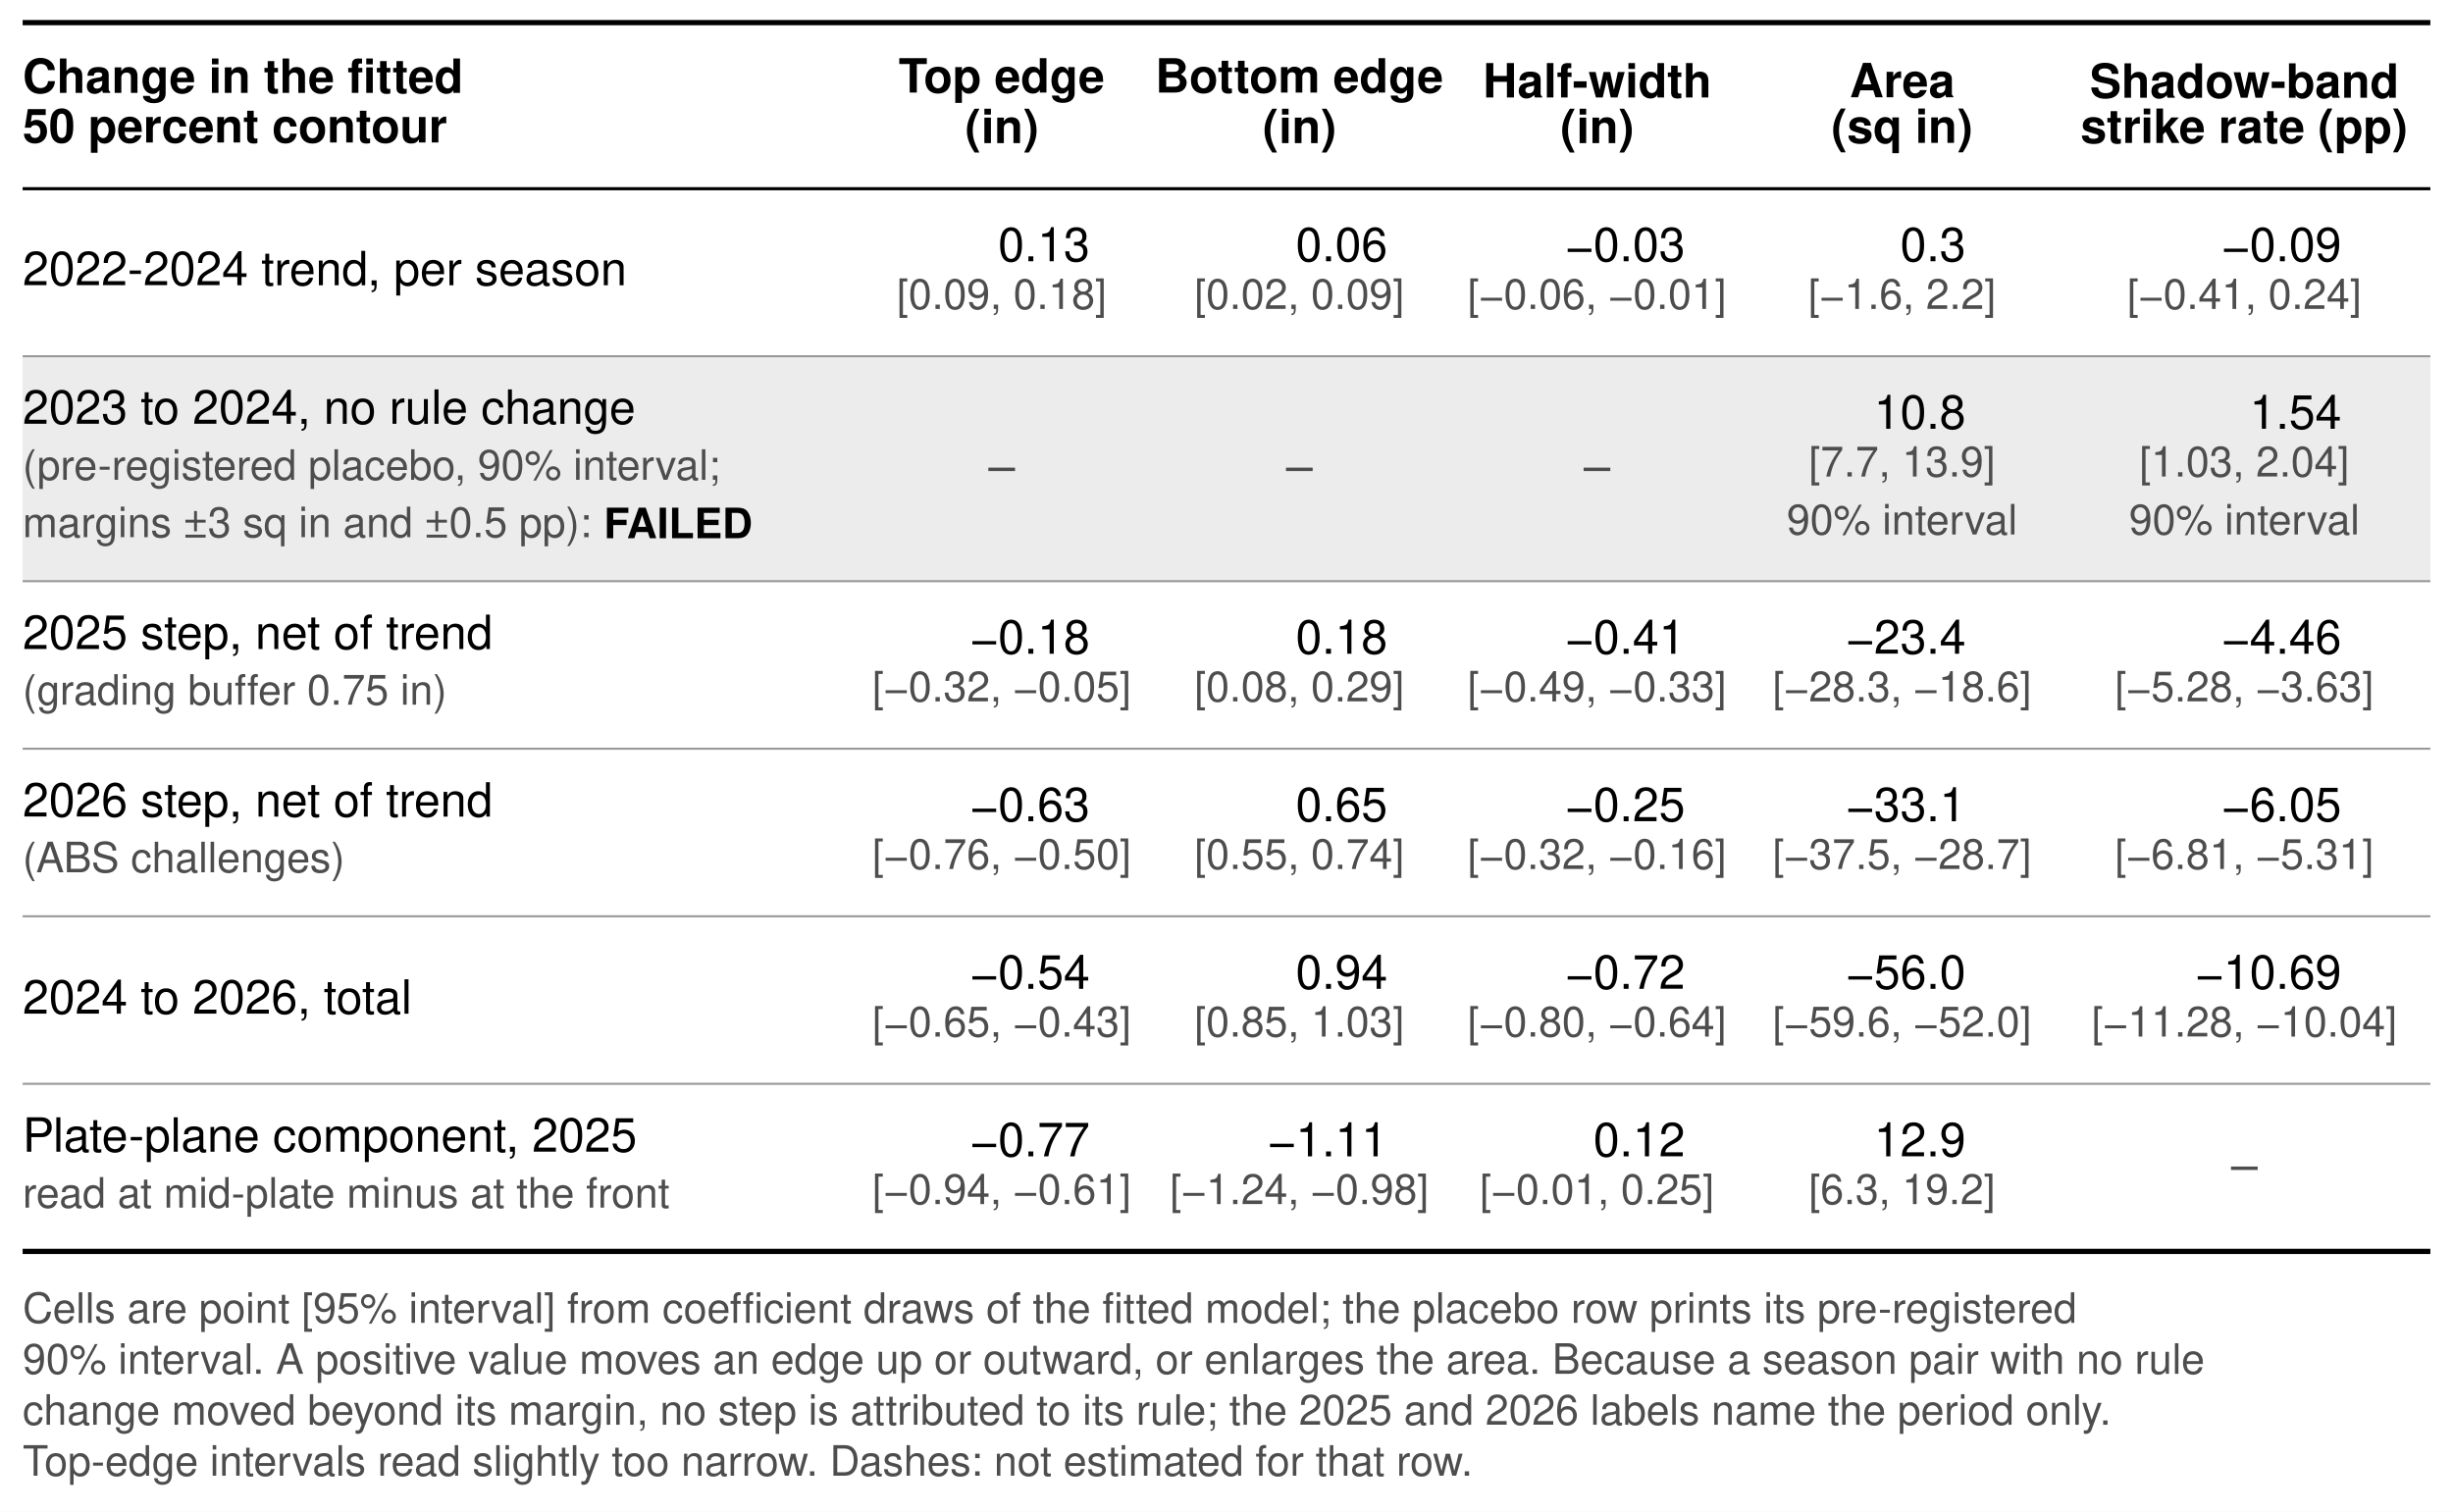
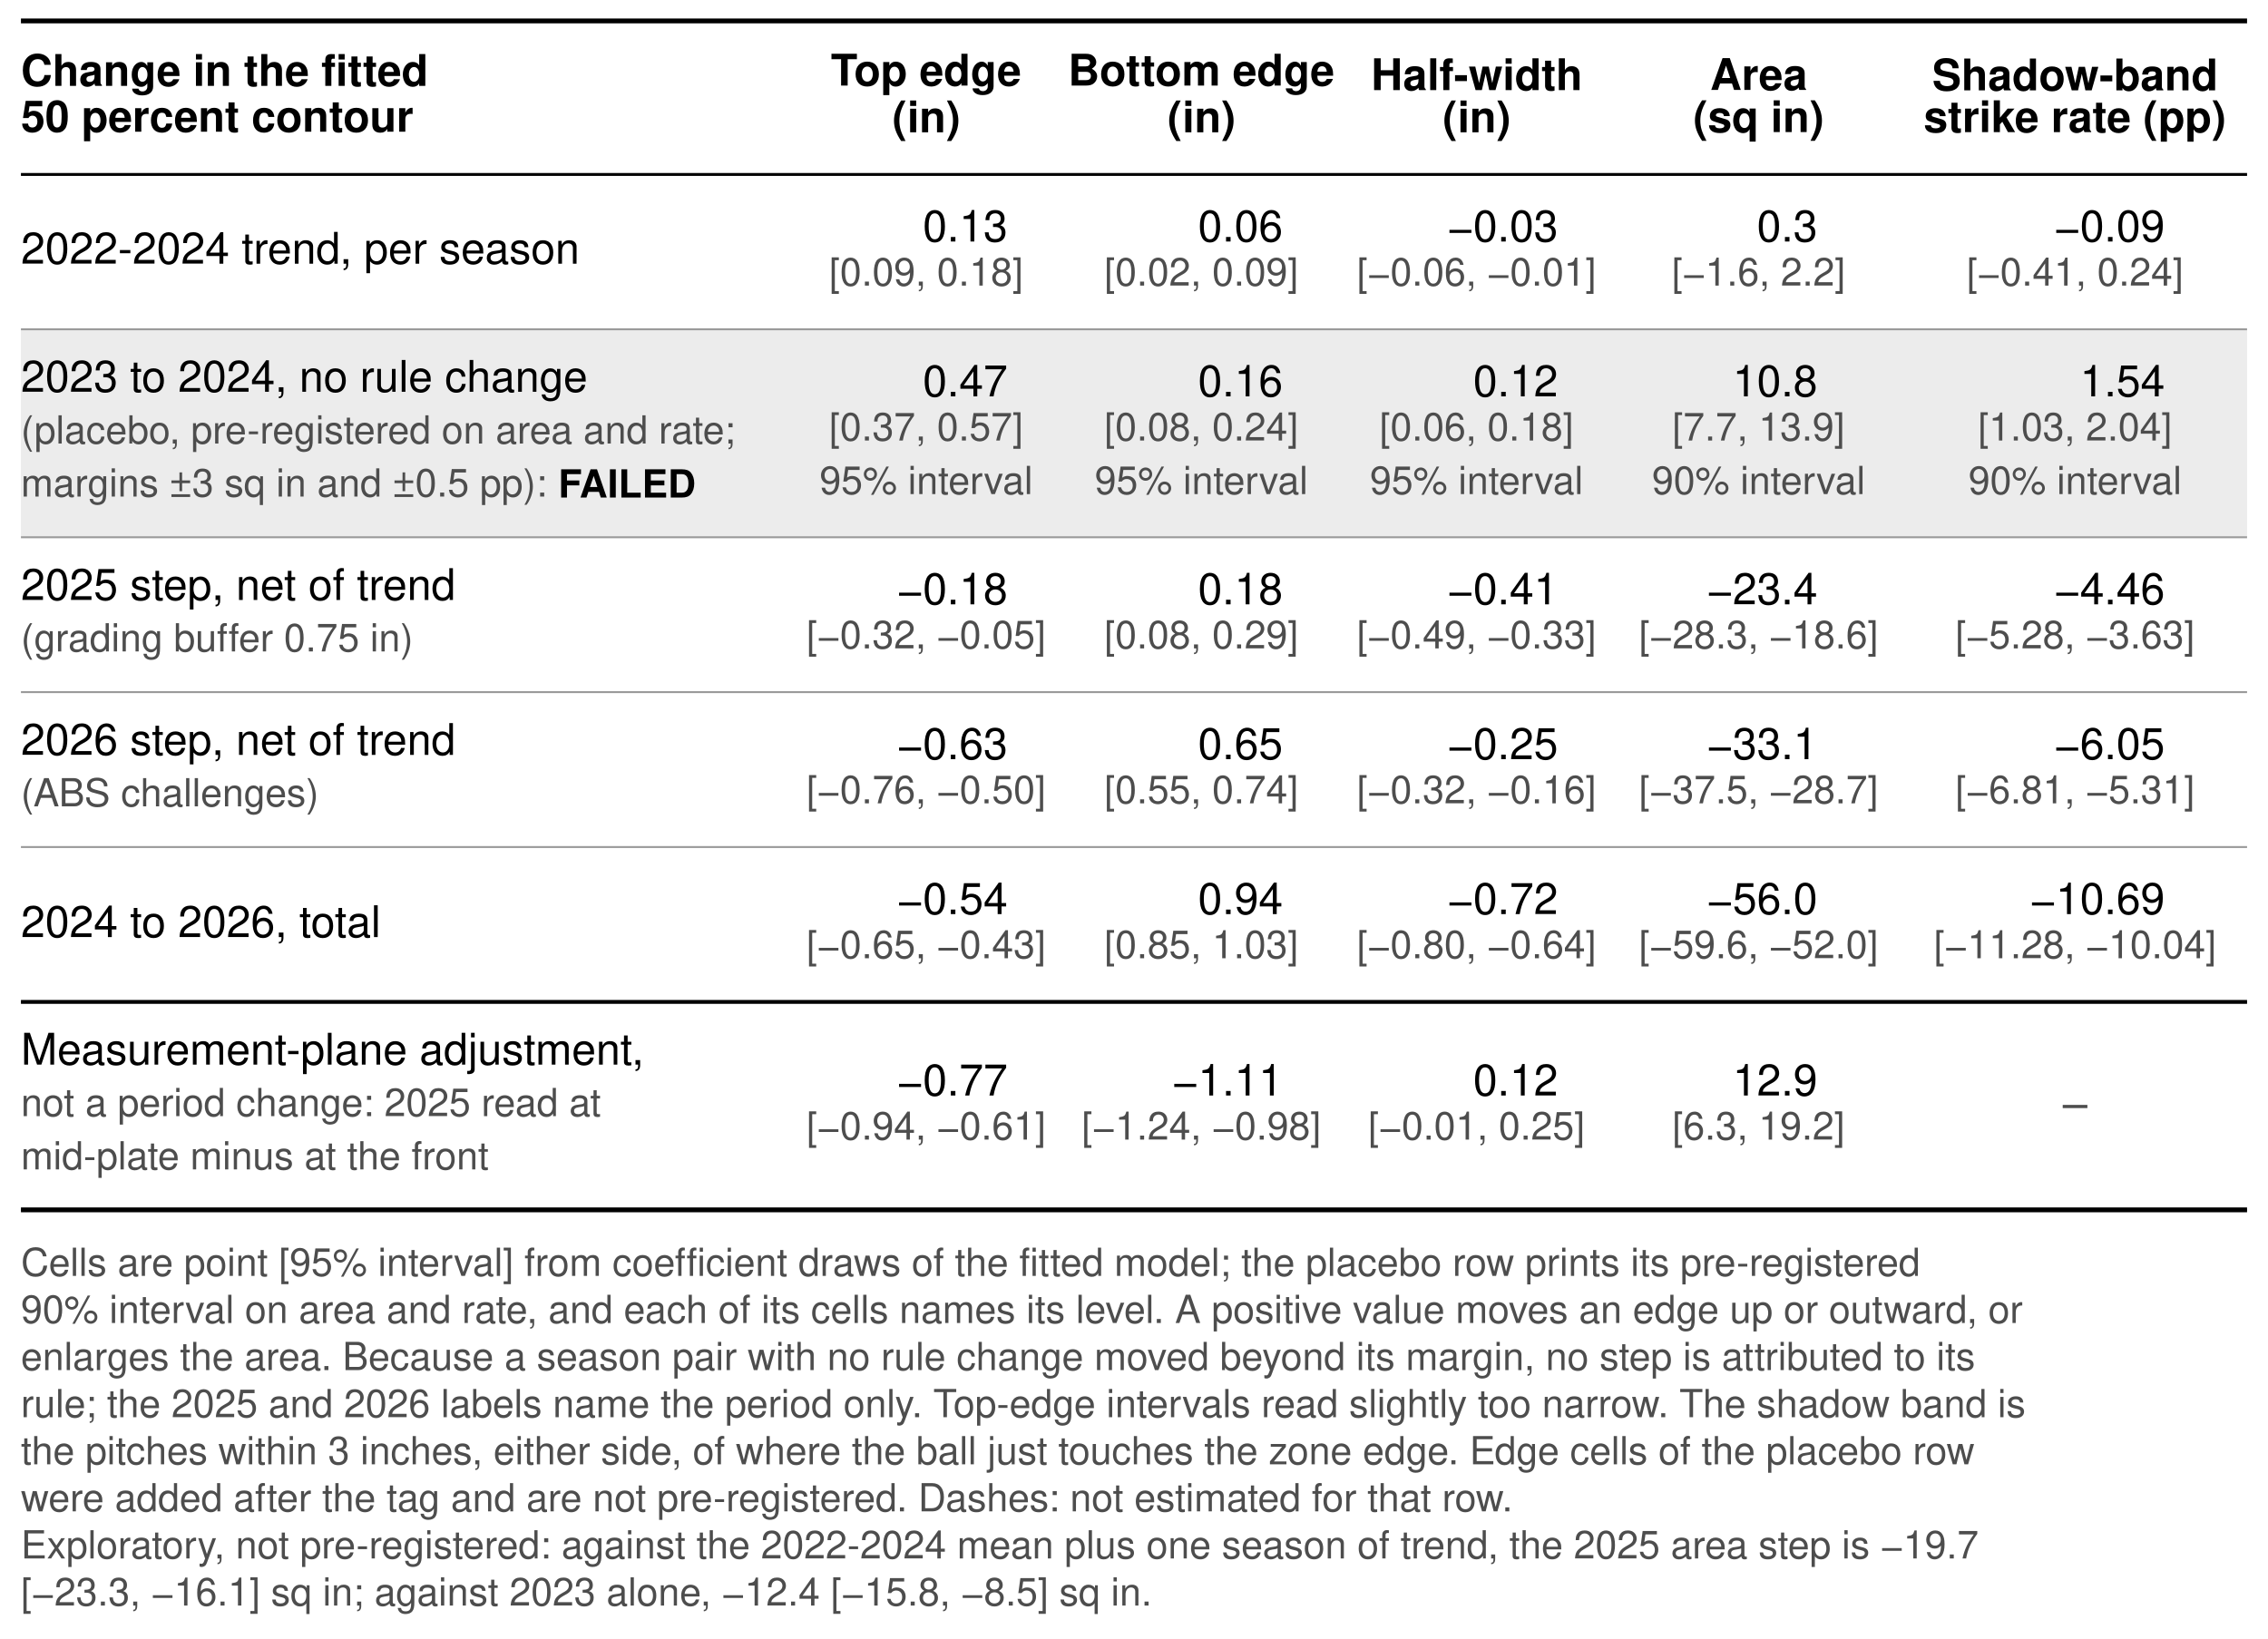
- <svg xmlns="http://www.w3.org/2000/svg" width="468pt" height="288.432pt" viewBox="0 0 468 288.432" version="1.1">
+ <svg xmlns="http://www.w3.org/2000/svg" width="468pt" height="338.256pt" viewBox="0 0 468 338.256" version="1.1">
  <defs>
    <style type="text/css">*{stroke-linejoin: round; stroke-linecap: butt}</style>
  </defs>
  <g id="figure_1">
    <g id="patch_1">
-       <path d="M 0 288.432 L 468 288.432 L 468 0 L 0 0 z " style="fill: #ffffff" />
+       <path d="M 0 338.256 L 468 338.256 L 468 0 L 0 0 z " style="fill: #ffffff" />
    </g>
    <g id="patch_2">
      <path d="M 4.32 110.88 L 463.68 110.88 L 463.68 67.968 L 4.32 67.968 z " style="fill: #ececec" />
    </g>
    <g id="line2d_1">
      <path d="M 4.32 4.32 L 463.68 4.32 " style="fill: none; stroke: #000000" />
    </g>
    <g id="line2d_2">
      <path d="M 4.32 36 L 463.68 36 " style="fill: none; stroke: #000000; stroke-width: 0.6" />
    </g>
    <g id="line2d_3">
      <path d="M 4.32 67.968 L 463.68 67.968 " style="fill: none; stroke: #9a9a9a; stroke-width: 0.4" />
    </g>
    <g id="line2d_4">
      <path d="M 4.32 110.88 L 463.68 110.88 " style="fill: none; stroke: #9a9a9a; stroke-width: 0.4" />
    </g>
    <g id="line2d_5">
      <path d="M 4.32 142.848 L 463.68 142.848 " style="fill: none; stroke: #9a9a9a; stroke-width: 0.4" />
    </g>
    <g id="line2d_6">
      <path d="M 4.32 174.816 L 463.68 174.816 " style="fill: none; stroke: #9a9a9a; stroke-width: 0.4" />
    </g>
    <g id="line2d_7">
      <path d="M 4.32 206.784 L 463.68 206.784 " style="fill: none; stroke: #9a9a9a; stroke-width: 0.4" />
    </g>
    <g id="line2d_8">
-       <path d="M 4.32 238.752 L 463.68 238.752 " style="fill: none; stroke: #9a9a9a; stroke-width: 0.4" />
+       <path d="M 4.32 206.784 L 463.68 206.784 " style="fill: none; stroke: #000000; stroke-width: 0.8" />
    </g>
    <g id="line2d_9">
-       <path d="M 4.32 238.752 L 463.68 238.752 " style="fill: none; stroke: #000000" />
+       <path d="M 4.32 249.696 L 463.68 249.696 " style="fill: none; stroke: #9a9a9a; stroke-width: 0.4" />
+     </g>
+     <g id="line2d_10">
+       <path d="M 4.32 249.696 L 463.68 249.696 " style="fill: none; stroke: #000000" />
    </g>
    <g id="text_1">
      <text style="font-weight: 700; font-size: 9px; font-family: 'Helvetica', 'Arial', 'DejaVu Sans', sans-serif" transform="translate(4.32 17.71972)">Change in the fitted</text>
      <text style="font-weight: 700; font-size: 9px; font-family: 'Helvetica', 'Arial', 'DejaVu Sans', sans-serif" transform="translate(4.32 27.18606)">50 percent contour</text>
    </g>
    <g id="text_2">
      <text style="font-weight: 700; font-size: 9px; font-family: 'Helvetica', 'Arial', 'DejaVu Sans', sans-serif" transform="translate(171.4468 17.65784)">Top edge</text>
      <text style="font-weight: 700; font-size: 9px; font-family: 'Helvetica', 'Arial', 'DejaVu Sans', sans-serif" transform="translate(184.1171 27.30419)">(in)</text>
    </g>
    <g id="text_3">
      <text style="font-weight: 700; font-size: 9px; font-family: 'Helvetica', 'Arial', 'DejaVu Sans', sans-serif" transform="translate(220.4002 17.65784)">Bottom edge</text>
      <text style="font-weight: 700; font-size: 9px; font-family: 'Helvetica', 'Arial', 'DejaVu Sans', sans-serif" transform="translate(240.902 27.30419)">(in)</text>
    </g>
    <g id="text_4">
      <text style="font-weight: 700; font-size: 9px; font-family: 'Helvetica', 'Arial', 'DejaVu Sans', sans-serif" transform="translate(282.9374 18.59651)">Half-width</text>
      <text style="font-weight: 700; font-size: 9px; font-family: 'Helvetica', 'Arial', 'DejaVu Sans', sans-serif" transform="translate(297.6869 27.30419)">(in)</text>
    </g>
    <g id="text_5">
      <text style="font-weight: 700; font-size: 9px; font-family: 'Helvetica', 'Arial', 'DejaVu Sans', sans-serif" transform="translate(352.8806 18.55854)">Area</text>
      <text style="font-weight: 700; font-size: 9px; font-family: 'Helvetica', 'Arial', 'DejaVu Sans', sans-serif" transform="translate(349.3903 27.26271)">(sq in)</text>
    </g>
    <g id="text_6">
      <text style="font-weight: 700; font-size: 9px; font-family: 'Helvetica', 'Arial', 'DejaVu Sans', sans-serif" transform="translate(398.6933 18.64925)">Shadow-band</text>
      <text style="font-weight: 700; font-size: 9px; font-family: 'Helvetica', 'Arial', 'DejaVu Sans', sans-serif" transform="translate(396.9334 27.26903)">strike rate (pp)</text>
    </g>
    <g id="text_7">
      <text style="font-size: 9px; font-family: 'Helvetica', 'Arial', 'DejaVu Sans', sans-serif; text-anchor: start" x="4.32" y="54.421" transform="rotate(-0 4.32 54.42103)">2022-2024 trend, per season</text>
    </g>
    <g id="text_8">
      <text style="font-size: 9px; font-family: 'Helvetica', 'Arial', 'DejaVu Sans', sans-serif; text-anchor: end" x="197.927" y="49.842" transform="rotate(-0 197.9266 49.84235)">0.</text>
    </g>
    <g id="text_9">
      <text style="font-size: 9px; font-family: 'Helvetica', 'Arial', 'DejaVu Sans', sans-serif; text-anchor: start" x="197.927" y="49.842" transform="rotate(-0 197.9266 49.84235)">13</text>
    </g>
    <g id="text_10">
      <text style="font-size: 8px; font-family: 'Helvetica', 'Arial', 'DejaVu Sans', sans-serif; text-anchor: middle; fill: #4d4d4d" x="191.112" y="58.949" transform="rotate(-0 191.1125 58.94913)">[0.09, 0.18]</text>
    </g>
    <g id="text_11">
      <text style="font-size: 9px; font-family: 'Helvetica', 'Arial', 'DejaVu Sans', sans-serif; text-anchor: end" x="254.712" y="49.842" transform="rotate(-0 254.7115 49.84235)">0.</text>
    </g>
    <g id="text_12">
      <text style="font-size: 9px; font-family: 'Helvetica', 'Arial', 'DejaVu Sans', sans-serif; text-anchor: start" x="254.712" y="49.842" transform="rotate(-0 254.7115 49.84235)">06</text>
    </g>
    <g id="text_13">
      <text style="font-size: 8px; font-family: 'Helvetica', 'Arial', 'DejaVu Sans', sans-serif; text-anchor: middle; fill: #4d4d4d" x="247.897" y="58.949" transform="rotate(-0 247.8974 58.94913)">[0.02, 0.09]</text>
    </g>
    <g id="text_14">
      <text style="font-size: 9px; font-family: 'Helvetica', 'Arial', 'DejaVu Sans', sans-serif; text-anchor: end" x="311.496" y="49.842" transform="rotate(-0 311.4965 49.84235)">−0.</text>
    </g>
    <g id="text_15">
      <text style="font-size: 9px; font-family: 'Helvetica', 'Arial', 'DejaVu Sans', sans-serif; text-anchor: start" x="311.496" y="49.842" transform="rotate(-0 311.4965 49.84235)">03</text>
    </g>
    <g id="text_16">
      <text style="font-size: 8px; font-family: 'Helvetica', 'Arial', 'DejaVu Sans', sans-serif; text-anchor: middle; fill: #4d4d4d" x="304.682" y="58.949" transform="rotate(-0 304.6823 58.94913)">[−0.06, −0.01]</text>
    </g>
    <g id="text_17">
      <text style="font-size: 9px; font-family: 'Helvetica', 'Arial', 'DejaVu Sans', sans-serif; text-anchor: end" x="370.042" y="49.842" transform="rotate(-0 370.0417 49.84235)">0.</text>
    </g>
    <g id="text_18">
      <text style="font-size: 9px; font-family: 'Helvetica', 'Arial', 'DejaVu Sans', sans-serif; text-anchor: start" x="370.042" y="49.842" transform="rotate(-0 370.0417 49.84235)">3</text>
    </g>
    <g id="text_19">
      <text style="font-size: 8px; font-family: 'Helvetica', 'Arial', 'DejaVu Sans', sans-serif; text-anchor: middle; fill: #4d4d4d" x="362.887" y="58.949" transform="rotate(-0 362.8868 58.94913)">[−1.6, 2.2]</text>
    </g>
    <g id="text_20">
      <text style="font-size: 9px; font-family: 'Helvetica', 'Arial', 'DejaVu Sans', sans-serif; text-anchor: end" x="436.707" y="49.842" transform="rotate(-0 436.7072 49.84235)">−0.</text>
    </g>
    <g id="text_21">
      <text style="font-size: 9px; font-family: 'Helvetica', 'Arial', 'DejaVu Sans', sans-serif; text-anchor: start" x="436.707" y="49.842" transform="rotate(-0 436.7072 49.84235)">09</text>
    </g>
    <g id="text_22">
      <text style="font-size: 8px; font-family: 'Helvetica', 'Arial', 'DejaVu Sans', sans-serif; text-anchor: middle; fill: #4d4d4d" x="428.189" y="58.949" transform="rotate(-0 428.1894 58.94913)">[−0.41, 0.24]</text>
    </g>
    <g id="text_23">
      <text style="font-size: 9px; font-family: 'Helvetica', 'Arial', 'DejaVu Sans', sans-serif; text-anchor: start" x="4.32" y="80.859" transform="rotate(-0 4.32 80.85938)">2023 to 2024, no rule change</text>
    </g>
    <g id="text_24">
-       <text style="font-size: 8px; font-family: 'Helvetica', 'Arial', 'DejaVu Sans', sans-serif; text-anchor: start; fill: #4d4d4d" x="4.32" y="91.539" transform="rotate(-0 4.32 91.539)">(pre-registered placebo, 90% interval;</text>
+       <text style="font-size: 8px; font-family: 'Helvetica', 'Arial', 'DejaVu Sans', sans-serif; text-anchor: start; fill: #4d4d4d" x="4.32" y="91.539" transform="rotate(-0 4.32 91.539)">(placebo, pre-registered on area and rate;</text>
    </g>
    <g id="text_25">
      <text style="font-size: 8px; font-family: 'Helvetica', 'Arial', 'DejaVu Sans', sans-serif; text-anchor: start; fill: #4d4d4d" x="4.32" y="102.483" transform="rotate(-0 4.32 102.483)">margins ±3 sq in and ±0.5 pp): </text>
    </g>
    <g id="text_26">
      <text style="font-weight: 700; font-size: 8px; font-family: 'Helvetica', 'Arial', 'DejaVu Sans', sans-serif; text-anchor: start" x="115.2" y="102.688" transform="rotate(-0 115.2 102.6883)">FAILED</text>
    </g>
    <g id="text_27">
-       <text style="font-size: 9px; font-family: 'Helvetica', 'Arial', 'DejaVu Sans', sans-serif; text-anchor: middle; fill: #4d4d4d" x="191.112" y="92.034" transform="rotate(-0 191.1125 92.03435)">–</text>
+       <text style="font-size: 9px; font-family: 'Helvetica', 'Arial', 'DejaVu Sans', sans-serif; text-anchor: end" x="197.927" y="81.81" transform="rotate(-0 197.9266 81.81035)">0.</text>
    </g>
    <g id="text_28">
-       <text style="font-size: 9px; font-family: 'Helvetica', 'Arial', 'DejaVu Sans', sans-serif; text-anchor: middle; fill: #4d4d4d" x="247.897" y="92.034" transform="rotate(-0 247.8974 92.03435)">–</text>
+       <text style="font-size: 9px; font-family: 'Helvetica', 'Arial', 'DejaVu Sans', sans-serif; text-anchor: start" x="197.927" y="81.81" transform="rotate(-0 197.9266 81.81035)">47</text>
    </g>
    <g id="text_29">
-       <text style="font-size: 9px; font-family: 'Helvetica', 'Arial', 'DejaVu Sans', sans-serif; text-anchor: middle; fill: #4d4d4d" x="304.682" y="92.034" transform="rotate(-0 304.6823 92.03435)">–</text>
+       <text style="font-size: 8px; font-family: 'Helvetica', 'Arial', 'DejaVu Sans', sans-serif; text-anchor: middle; fill: #4d4d4d" x="191.112" y="90.917" transform="rotate(-0 191.1125 90.91712)">[0.37, 0.57]</text>
    </g>
    <g id="text_30">
+       <text style="font-size: 8px; font-family: 'Helvetica', 'Arial', 'DejaVu Sans', sans-serif; text-anchor: middle; fill: #4d4d4d" x="191.112" y="101.968" transform="rotate(-0 191.1125 101.9683)">95% interval</text>
+     </g>
+     <g id="text_31">
+       <text style="font-size: 9px; font-family: 'Helvetica', 'Arial', 'DejaVu Sans', sans-serif; text-anchor: end" x="254.712" y="81.81" transform="rotate(-0 254.7115 81.81035)">0.</text>
+     </g>
+     <g id="text_32">
+       <text style="font-size: 9px; font-family: 'Helvetica', 'Arial', 'DejaVu Sans', sans-serif; text-anchor: start" x="254.712" y="81.81" transform="rotate(-0 254.7115 81.81035)">16</text>
+     </g>
+     <g id="text_33">
+       <text style="font-size: 8px; font-family: 'Helvetica', 'Arial', 'DejaVu Sans', sans-serif; text-anchor: middle; fill: #4d4d4d" x="247.897" y="90.917" transform="rotate(-0 247.8974 90.91712)">[0.08, 0.24]</text>
+     </g>
+     <g id="text_34">
+       <text style="font-size: 8px; font-family: 'Helvetica', 'Arial', 'DejaVu Sans', sans-serif; text-anchor: middle; fill: #4d4d4d" x="247.897" y="101.968" transform="rotate(-0 247.8974 101.9683)">95% interval</text>
+     </g>
+     <g id="text_35">
+       <text style="font-size: 9px; font-family: 'Helvetica', 'Arial', 'DejaVu Sans', sans-serif; text-anchor: end" x="311.496" y="81.81" transform="rotate(-0 311.4965 81.81035)">0.</text>
+     </g>
+     <g id="text_36">
+       <text style="font-size: 9px; font-family: 'Helvetica', 'Arial', 'DejaVu Sans', sans-serif; text-anchor: start" x="311.496" y="81.81" transform="rotate(-0 311.4965 81.81035)">12</text>
+     </g>
+     <g id="text_37">
+       <text style="font-size: 8px; font-family: 'Helvetica', 'Arial', 'DejaVu Sans', sans-serif; text-anchor: middle; fill: #4d4d4d" x="304.682" y="90.917" transform="rotate(-0 304.6823 90.91712)">[0.06, 0.18]</text>
+     </g>
+     <g id="text_38">
+       <text style="font-size: 8px; font-family: 'Helvetica', 'Arial', 'DejaVu Sans', sans-serif; text-anchor: middle; fill: #4d4d4d" x="304.682" y="101.968" transform="rotate(-0 304.6823 101.9683)">95% interval</text>
+     </g>
+     <g id="text_39">
      <text style="font-size: 9px; font-family: 'Helvetica', 'Arial', 'DejaVu Sans', sans-serif; text-anchor: end" x="370.042" y="81.81" transform="rotate(-0 370.0417 81.81035)">10.</text>
    </g>
-     <g id="text_31">
+     <g id="text_40">
      <text style="font-size: 9px; font-family: 'Helvetica', 'Arial', 'DejaVu Sans', sans-serif; text-anchor: start" x="370.042" y="81.81" transform="rotate(-0 370.0417 81.81035)">8</text>
    </g>
-     <g id="text_32">
+     <g id="text_41">
      <text style="font-size: 8px; font-family: 'Helvetica', 'Arial', 'DejaVu Sans', sans-serif; text-anchor: middle; fill: #4d4d4d" x="362.887" y="90.917" transform="rotate(-0 362.8868 90.91712)">[7.7, 13.9]</text>
    </g>
-     <g id="text_33">
+     <g id="text_42">
      <text style="font-size: 8px; font-family: 'Helvetica', 'Arial', 'DejaVu Sans', sans-serif; text-anchor: middle; fill: #4d4d4d" x="362.887" y="101.968" transform="rotate(-0 362.8868 101.9683)">90% interval</text>
    </g>
-     <g id="text_34">
+     <g id="text_43">
      <text style="font-size: 9px; font-family: 'Helvetica', 'Arial', 'DejaVu Sans', sans-serif; text-anchor: end" x="436.707" y="81.81" transform="rotate(-0 436.7072 81.81035)">1.</text>
    </g>
-     <g id="text_35">
+     <g id="text_44">
      <text style="font-size: 9px; font-family: 'Helvetica', 'Arial', 'DejaVu Sans', sans-serif; text-anchor: start" x="436.707" y="81.81" transform="rotate(-0 436.7072 81.81035)">54</text>
    </g>
-     <g id="text_36">
+     <g id="text_45">
      <text style="font-size: 8px; font-family: 'Helvetica', 'Arial', 'DejaVu Sans', sans-serif; text-anchor: middle; fill: #4d4d4d" x="428.189" y="90.917" transform="rotate(-0 428.1894 90.91712)">[1.03, 2.04]</text>
    </g>
-     <g id="text_37">
+     <g id="text_46">
      <text style="font-size: 8px; font-family: 'Helvetica', 'Arial', 'DejaVu Sans', sans-serif; text-anchor: middle; fill: #4d4d4d" x="428.189" y="101.968" transform="rotate(-0 428.1894 101.9683)">90% interval</text>
    </g>
-     <g id="text_38">
+     <g id="text_47">
      <text style="font-size: 9px; font-family: 'Helvetica', 'Arial', 'DejaVu Sans', sans-serif; text-anchor: start" x="4.32" y="123.829" transform="rotate(-0 4.32 123.829)">2025 step, net of trend</text>
    </g>
-     <g id="text_39">
+     <g id="text_48">
      <text style="font-size: 8px; font-family: 'Helvetica', 'Arial', 'DejaVu Sans', sans-serif; text-anchor: start; fill: #4d4d4d" x="4.32" y="134.451" transform="rotate(-0 4.32 134.451)">(grading buffer 0.75 in)</text>
    </g>
-     <g id="text_40">
+     <g id="text_49">
      <text style="font-size: 9px; font-family: 'Helvetica', 'Arial', 'DejaVu Sans', sans-serif; text-anchor: end" x="197.927" y="124.722" transform="rotate(-0 197.9266 124.7224)">−0.</text>
    </g>
-     <g id="text_41">
+     <g id="text_50">
      <text style="font-size: 9px; font-family: 'Helvetica', 'Arial', 'DejaVu Sans', sans-serif; text-anchor: start" x="197.927" y="124.722" transform="rotate(-0 197.9266 124.7224)">18</text>
    </g>
-     <g id="text_42">
+     <g id="text_51">
      <text style="font-size: 8px; font-family: 'Helvetica', 'Arial', 'DejaVu Sans', sans-serif; text-anchor: middle; fill: #4d4d4d" x="191.112" y="133.829" transform="rotate(-0 191.1125 133.8291)">[−0.32, −0.05]</text>
    </g>
-     <g id="text_43">
+     <g id="text_52">
      <text style="font-size: 9px; font-family: 'Helvetica', 'Arial', 'DejaVu Sans', sans-serif; text-anchor: end" x="254.712" y="124.722" transform="rotate(-0 254.7115 124.7224)">0.</text>
    </g>
-     <g id="text_44">
+     <g id="text_53">
      <text style="font-size: 9px; font-family: 'Helvetica', 'Arial', 'DejaVu Sans', sans-serif; text-anchor: start" x="254.712" y="124.722" transform="rotate(-0 254.7115 124.7224)">18</text>
    </g>
-     <g id="text_45">
+     <g id="text_54">
      <text style="font-size: 8px; font-family: 'Helvetica', 'Arial', 'DejaVu Sans', sans-serif; text-anchor: middle; fill: #4d4d4d" x="247.897" y="133.829" transform="rotate(-0 247.8974 133.8291)">[0.08, 0.29]</text>
    </g>
-     <g id="text_46">
+     <g id="text_55">
      <text style="font-size: 9px; font-family: 'Helvetica', 'Arial', 'DejaVu Sans', sans-serif; text-anchor: end" x="311.496" y="124.722" transform="rotate(-0 311.4965 124.7224)">−0.</text>
    </g>
-     <g id="text_47">
+     <g id="text_56">
      <text style="font-size: 9px; font-family: 'Helvetica', 'Arial', 'DejaVu Sans', sans-serif; text-anchor: start" x="311.496" y="124.722" transform="rotate(-0 311.4965 124.7224)">41</text>
    </g>
-     <g id="text_48">
+     <g id="text_57">
      <text style="font-size: 8px; font-family: 'Helvetica', 'Arial', 'DejaVu Sans', sans-serif; text-anchor: middle; fill: #4d4d4d" x="304.682" y="133.829" transform="rotate(-0 304.6823 133.8291)">[−0.49, −0.33]</text>
    </g>
-     <g id="text_49">
+     <g id="text_58">
      <text style="font-size: 9px; font-family: 'Helvetica', 'Arial', 'DejaVu Sans', sans-serif; text-anchor: end" x="370.042" y="124.722" transform="rotate(-0 370.0417 124.7224)">−23.</text>
    </g>
-     <g id="text_50">
+     <g id="text_59">
      <text style="font-size: 9px; font-family: 'Helvetica', 'Arial', 'DejaVu Sans', sans-serif; text-anchor: start" x="370.042" y="124.722" transform="rotate(-0 370.0417 124.7224)">4</text>
    </g>
-     <g id="text_51">
+     <g id="text_60">
      <text style="font-size: 8px; font-family: 'Helvetica', 'Arial', 'DejaVu Sans', sans-serif; text-anchor: middle; fill: #4d4d4d" x="362.887" y="133.829" transform="rotate(-0 362.8868 133.8291)">[−28.3, −18.6]</text>
    </g>
-     <g id="text_52">
+     <g id="text_61">
      <text style="font-size: 9px; font-family: 'Helvetica', 'Arial', 'DejaVu Sans', sans-serif; text-anchor: end" x="436.707" y="124.722" transform="rotate(-0 436.7072 124.7224)">−4.</text>
    </g>
-     <g id="text_53">
+     <g id="text_62">
      <text style="font-size: 9px; font-family: 'Helvetica', 'Arial', 'DejaVu Sans', sans-serif; text-anchor: start" x="436.707" y="124.722" transform="rotate(-0 436.7072 124.7224)">46</text>
    </g>
-     <g id="text_54">
+     <g id="text_63">
      <text style="font-size: 8px; font-family: 'Helvetica', 'Arial', 'DejaVu Sans', sans-serif; text-anchor: middle; fill: #4d4d4d" x="428.189" y="133.829" transform="rotate(-0 428.1894 133.8291)">[−5.28, −3.63]</text>
    </g>
-     <g id="text_55">
+     <g id="text_64">
      <text style="font-size: 9px; font-family: 'Helvetica', 'Arial', 'DejaVu Sans', sans-serif; text-anchor: start" x="4.32" y="155.797" transform="rotate(-0 4.32 155.797)">2026 step, net of trend</text>
    </g>
-     <g id="text_56">
+     <g id="text_65">
      <text style="font-size: 8px; font-family: 'Helvetica', 'Arial', 'DejaVu Sans', sans-serif; text-anchor: start; fill: #4d4d4d" x="4.32" y="166.419" transform="rotate(-0 4.32 166.419)">(ABS challenges)</text>
    </g>
-     <g id="text_57">
+     <g id="text_66">
      <text style="font-size: 9px; font-family: 'Helvetica', 'Arial', 'DejaVu Sans', sans-serif; text-anchor: end" x="197.927" y="156.69" transform="rotate(-0 197.9266 156.6904)">−0.</text>
    </g>
-     <g id="text_58">
+     <g id="text_67">
      <text style="font-size: 9px; font-family: 'Helvetica', 'Arial', 'DejaVu Sans', sans-serif; text-anchor: start" x="197.927" y="156.69" transform="rotate(-0 197.9266 156.6904)">63</text>
    </g>
-     <g id="text_59">
+     <g id="text_68">
      <text style="font-size: 8px; font-family: 'Helvetica', 'Arial', 'DejaVu Sans', sans-serif; text-anchor: middle; fill: #4d4d4d" x="191.112" y="165.797" transform="rotate(-0 191.1125 165.7971)">[−0.76, −0.50]</text>
    </g>
-     <g id="text_60">
+     <g id="text_69">
      <text style="font-size: 9px; font-family: 'Helvetica', 'Arial', 'DejaVu Sans', sans-serif; text-anchor: end" x="254.712" y="156.69" transform="rotate(-0 254.7115 156.6904)">0.</text>
    </g>
-     <g id="text_61">
+     <g id="text_70">
      <text style="font-size: 9px; font-family: 'Helvetica', 'Arial', 'DejaVu Sans', sans-serif; text-anchor: start" x="254.712" y="156.69" transform="rotate(-0 254.7115 156.6904)">65</text>
    </g>
-     <g id="text_62">
+     <g id="text_71">
      <text style="font-size: 8px; font-family: 'Helvetica', 'Arial', 'DejaVu Sans', sans-serif; text-anchor: middle; fill: #4d4d4d" x="247.897" y="165.797" transform="rotate(-0 247.8974 165.7971)">[0.55, 0.74]</text>
    </g>
-     <g id="text_63">
+     <g id="text_72">
      <text style="font-size: 9px; font-family: 'Helvetica', 'Arial', 'DejaVu Sans', sans-serif; text-anchor: end" x="311.496" y="156.69" transform="rotate(-0 311.4965 156.6904)">−0.</text>
    </g>
-     <g id="text_64">
+     <g id="text_73">
      <text style="font-size: 9px; font-family: 'Helvetica', 'Arial', 'DejaVu Sans', sans-serif; text-anchor: start" x="311.496" y="156.69" transform="rotate(-0 311.4965 156.6904)">25</text>
    </g>
-     <g id="text_65">
+     <g id="text_74">
      <text style="font-size: 8px; font-family: 'Helvetica', 'Arial', 'DejaVu Sans', sans-serif; text-anchor: middle; fill: #4d4d4d" x="304.682" y="165.797" transform="rotate(-0 304.6823 165.7971)">[−0.32, −0.16]</text>
    </g>
-     <g id="text_66">
+     <g id="text_75">
      <text style="font-size: 9px; font-family: 'Helvetica', 'Arial', 'DejaVu Sans', sans-serif; text-anchor: end" x="370.042" y="156.69" transform="rotate(-0 370.0417 156.6904)">−33.</text>
    </g>
-     <g id="text_67">
+     <g id="text_76">
      <text style="font-size: 9px; font-family: 'Helvetica', 'Arial', 'DejaVu Sans', sans-serif; text-anchor: start" x="370.042" y="156.69" transform="rotate(-0 370.0417 156.6904)">1</text>
    </g>
-     <g id="text_68">
+     <g id="text_77">
      <text style="font-size: 8px; font-family: 'Helvetica', 'Arial', 'DejaVu Sans', sans-serif; text-anchor: middle; fill: #4d4d4d" x="362.887" y="165.797" transform="rotate(-0 362.8868 165.7971)">[−37.5, −28.7]</text>
    </g>
-     <g id="text_69">
+     <g id="text_78">
      <text style="font-size: 9px; font-family: 'Helvetica', 'Arial', 'DejaVu Sans', sans-serif; text-anchor: end" x="436.707" y="156.69" transform="rotate(-0 436.7072 156.6904)">−6.</text>
    </g>
-     <g id="text_70">
+     <g id="text_79">
      <text style="font-size: 9px; font-family: 'Helvetica', 'Arial', 'DejaVu Sans', sans-serif; text-anchor: start" x="436.707" y="156.69" transform="rotate(-0 436.7072 156.6904)">05</text>
    </g>
-     <g id="text_71">
+     <g id="text_80">
      <text style="font-size: 8px; font-family: 'Helvetica', 'Arial', 'DejaVu Sans', sans-serif; text-anchor: middle; fill: #4d4d4d" x="428.189" y="165.797" transform="rotate(-0 428.1894 165.7971)">[−6.81, −5.31]</text>
    </g>
-     <g id="text_72">
+     <g id="text_81">
      <text style="font-size: 9px; font-family: 'Helvetica', 'Arial', 'DejaVu Sans', sans-serif; text-anchor: start" x="4.32" y="193.41" transform="rotate(-0 4.32 193.4104)">2024 to 2026, total</text>
    </g>
-     <g id="text_73">
+     <g id="text_82">
      <text style="font-size: 9px; font-family: 'Helvetica', 'Arial', 'DejaVu Sans', sans-serif; text-anchor: end" x="197.927" y="188.658" transform="rotate(-0 197.9266 188.6584)">−0.</text>
    </g>
-     <g id="text_74">
+     <g id="text_83">
      <text style="font-size: 9px; font-family: 'Helvetica', 'Arial', 'DejaVu Sans', sans-serif; text-anchor: start" x="197.927" y="188.658" transform="rotate(-0 197.9266 188.6584)">54</text>
    </g>
-     <g id="text_75">
+     <g id="text_84">
      <text style="font-size: 8px; font-family: 'Helvetica', 'Arial', 'DejaVu Sans', sans-serif; text-anchor: middle; fill: #4d4d4d" x="191.112" y="197.765" transform="rotate(-0 191.1125 197.7651)">[−0.65, −0.43]</text>
    </g>
-     <g id="text_76">
+     <g id="text_85">
      <text style="font-size: 9px; font-family: 'Helvetica', 'Arial', 'DejaVu Sans', sans-serif; text-anchor: end" x="254.712" y="188.658" transform="rotate(-0 254.7115 188.6584)">0.</text>
    </g>
-     <g id="text_77">
+     <g id="text_86">
      <text style="font-size: 9px; font-family: 'Helvetica', 'Arial', 'DejaVu Sans', sans-serif; text-anchor: start" x="254.712" y="188.658" transform="rotate(-0 254.7115 188.6584)">94</text>
    </g>
-     <g id="text_78">
+     <g id="text_87">
      <text style="font-size: 8px; font-family: 'Helvetica', 'Arial', 'DejaVu Sans', sans-serif; text-anchor: middle; fill: #4d4d4d" x="247.897" y="197.765" transform="rotate(-0 247.8974 197.7651)">[0.85, 1.03]</text>
    </g>
-     <g id="text_79">
+     <g id="text_88">
      <text style="font-size: 9px; font-family: 'Helvetica', 'Arial', 'DejaVu Sans', sans-serif; text-anchor: end" x="311.496" y="188.658" transform="rotate(-0 311.4965 188.6584)">−0.</text>
    </g>
-     <g id="text_80">
+     <g id="text_89">
      <text style="font-size: 9px; font-family: 'Helvetica', 'Arial', 'DejaVu Sans', sans-serif; text-anchor: start" x="311.496" y="188.658" transform="rotate(-0 311.4965 188.6584)">72</text>
    </g>
-     <g id="text_81">
+     <g id="text_90">
      <text style="font-size: 8px; font-family: 'Helvetica', 'Arial', 'DejaVu Sans', sans-serif; text-anchor: middle; fill: #4d4d4d" x="304.682" y="197.765" transform="rotate(-0 304.6823 197.7651)">[−0.80, −0.64]</text>
    </g>
-     <g id="text_82">
+     <g id="text_91">
      <text style="font-size: 9px; font-family: 'Helvetica', 'Arial', 'DejaVu Sans', sans-serif; text-anchor: end" x="370.042" y="188.658" transform="rotate(-0 370.0417 188.6584)">−56.</text>
    </g>
-     <g id="text_83">
+     <g id="text_92">
      <text style="font-size: 9px; font-family: 'Helvetica', 'Arial', 'DejaVu Sans', sans-serif; text-anchor: start" x="370.042" y="188.658" transform="rotate(-0 370.0417 188.6584)">0</text>
    </g>
-     <g id="text_84">
+     <g id="text_93">
      <text style="font-size: 8px; font-family: 'Helvetica', 'Arial', 'DejaVu Sans', sans-serif; text-anchor: middle; fill: #4d4d4d" x="362.887" y="197.765" transform="rotate(-0 362.8868 197.7651)">[−59.6, −52.0]</text>
    </g>
-     <g id="text_85">
+     <g id="text_94">
      <text style="font-size: 9px; font-family: 'Helvetica', 'Arial', 'DejaVu Sans', sans-serif; text-anchor: end" x="436.707" y="188.658" transform="rotate(-0 436.7072 188.6584)">−10.</text>
    </g>
-     <g id="text_86">
+     <g id="text_95">
      <text style="font-size: 9px; font-family: 'Helvetica', 'Arial', 'DejaVu Sans', sans-serif; text-anchor: start" x="436.707" y="188.658" transform="rotate(-0 436.7072 188.6584)">69</text>
    </g>
-     <g id="text_87">
+     <g id="text_96">
      <text style="font-size: 8px; font-family: 'Helvetica', 'Arial', 'DejaVu Sans', sans-serif; text-anchor: middle; fill: #4d4d4d" x="428.189" y="197.765" transform="rotate(-0 428.1894 197.7651)">[−11.28, −10.04]</text>
    </g>
-     <g id="text_88">
-       <text style="font-size: 9px; font-family: 'Helvetica', 'Arial', 'DejaVu Sans', sans-serif; text-anchor: start" x="4.32" y="219.733" transform="rotate(-0 4.32 219.733)">Plate-plane component, 2025</text>
-     </g>
-     <g id="text_89">
-       <text style="font-size: 8px; font-family: 'Helvetica', 'Arial', 'DejaVu Sans', sans-serif; text-anchor: start; fill: #4d4d4d" x="4.32" y="230.406" transform="rotate(-0 4.32 230.4062)">read at mid-plate minus at the front</text>
-     </g>
-     <g id="text_90">
-       <text style="font-size: 9px; font-family: 'Helvetica', 'Arial', 'DejaVu Sans', sans-serif; text-anchor: end" x="197.927" y="220.626" transform="rotate(-0 197.9266 220.6264)">−0.</text>
-     </g>
-     <g id="text_91">
-       <text style="font-size: 9px; font-family: 'Helvetica', 'Arial', 'DejaVu Sans', sans-serif; text-anchor: start" x="197.927" y="220.626" transform="rotate(-0 197.9266 220.6264)">77</text>
-     </g>
-     <g id="text_92">
-       <text style="font-size: 8px; font-family: 'Helvetica', 'Arial', 'DejaVu Sans', sans-serif; text-anchor: middle; fill: #4d4d4d" x="191.112" y="229.733" transform="rotate(-0 191.1125 229.7331)">[−0.94, −0.61]</text>
-     </g>
-     <g id="text_93">
-       <text style="font-size: 9px; font-family: 'Helvetica', 'Arial', 'DejaVu Sans', sans-serif; text-anchor: end" x="254.712" y="220.626" transform="rotate(-0 254.7115 220.6264)">−1.</text>
-     </g>
-     <g id="text_94">
-       <text style="font-size: 9px; font-family: 'Helvetica', 'Arial', 'DejaVu Sans', sans-serif; text-anchor: start" x="254.712" y="220.626" transform="rotate(-0 254.7115 220.6264)">11</text>
-     </g>
-     <g id="text_95">
-       <text style="font-size: 8px; font-family: 'Helvetica', 'Arial', 'DejaVu Sans', sans-serif; text-anchor: middle; fill: #4d4d4d" x="247.897" y="229.733" transform="rotate(-0 247.8974 229.7331)">[−1.24, −0.98]</text>
-     </g>
-     <g id="text_96">
-       <text style="font-size: 9px; font-family: 'Helvetica', 'Arial', 'DejaVu Sans', sans-serif; text-anchor: end" x="311.496" y="220.626" transform="rotate(-0 311.4965 220.6264)">0.</text>
-     </g>
    <g id="text_97">
-       <text style="font-size: 9px; font-family: 'Helvetica', 'Arial', 'DejaVu Sans', sans-serif; text-anchor: start" x="311.496" y="220.626" transform="rotate(-0 311.4965 220.6264)">12</text>
+       <text style="font-size: 9px; font-family: 'Helvetica', 'Arial', 'DejaVu Sans', sans-serif; text-anchor: start" x="4.32" y="219.722" transform="rotate(-0 4.32 219.7218)">Measurement-plane adjustment,</text>
    </g>
    <g id="text_98">
-       <text style="font-size: 8px; font-family: 'Helvetica', 'Arial', 'DejaVu Sans', sans-serif; text-anchor: middle; fill: #4d4d4d" x="304.682" y="229.733" transform="rotate(-0 304.6823 229.7331)">[−0.01, 0.25]</text>
+       <text style="font-size: 8px; font-family: 'Helvetica', 'Arial', 'DejaVu Sans', sans-serif; text-anchor: start; fill: #4d4d4d" x="4.32" y="230.355" transform="rotate(-0 4.32 230.355)">not a period change: 2025 read at</text>
    </g>
    <g id="text_99">
-       <text style="font-size: 9px; font-family: 'Helvetica', 'Arial', 'DejaVu Sans', sans-serif; text-anchor: end" x="370.042" y="220.626" transform="rotate(-0 370.0417 220.6264)">12.</text>
+       <text style="font-size: 8px; font-family: 'Helvetica', 'Arial', 'DejaVu Sans', sans-serif; text-anchor: start; fill: #4d4d4d" x="4.32" y="241.35" transform="rotate(-0 4.32 241.3502)">mid-plate minus at the front</text>
    </g>
    <g id="text_100">
-       <text style="font-size: 9px; font-family: 'Helvetica', 'Arial', 'DejaVu Sans', sans-serif; text-anchor: start" x="370.042" y="220.626" transform="rotate(-0 370.0417 220.6264)">9</text>
+       <text style="font-size: 9px; font-family: 'Helvetica', 'Arial', 'DejaVu Sans', sans-serif; text-anchor: end" x="197.927" y="226.098" transform="rotate(-0 197.9266 226.0984)">−0.</text>
    </g>
    <g id="text_101">
-       <text style="font-size: 8px; font-family: 'Helvetica', 'Arial', 'DejaVu Sans', sans-serif; text-anchor: middle; fill: #4d4d4d" x="362.887" y="229.733" transform="rotate(-0 362.8868 229.7331)">[6.3, 19.2]</text>
+       <text style="font-size: 9px; font-family: 'Helvetica', 'Arial', 'DejaVu Sans', sans-serif; text-anchor: start" x="197.927" y="226.098" transform="rotate(-0 197.9266 226.0984)">77</text>
    </g>
    <g id="text_102">
-       <text style="font-size: 9px; font-family: 'Helvetica', 'Arial', 'DejaVu Sans', sans-serif; text-anchor: middle; fill: #4d4d4d" x="428.189" y="225.378" transform="rotate(-0 428.1894 225.3784)">–</text>
+       <text style="font-size: 8px; font-family: 'Helvetica', 'Arial', 'DejaVu Sans', sans-serif; text-anchor: middle; fill: #4d4d4d" x="191.112" y="235.205" transform="rotate(-0 191.1125 235.2051)">[−0.94, −0.61]</text>
    </g>
    <g id="text_103">
-       <text style="font-size: 8px; font-family: 'Helvetica', 'Arial', 'DejaVu Sans', sans-serif; text-anchor: start; fill: #4d4d4d" x="4.32" y="252.387" transform="rotate(-0 4.32 252.387)">Cells are point [95% interval] from coefficient draws of the fitted model; the placebo row prints its pre-registered</text>
+       <text style="font-size: 9px; font-family: 'Helvetica', 'Arial', 'DejaVu Sans', sans-serif; text-anchor: end" x="254.712" y="226.098" transform="rotate(-0 254.7115 226.0984)">−1.</text>
    </g>
    <g id="text_104">
-       <text style="font-size: 8px; font-family: 'Helvetica', 'Arial', 'DejaVu Sans', sans-serif; text-anchor: start; fill: #4d4d4d" x="4.32" y="262.107" transform="rotate(-0 4.32 262.107)">90% interval. A positive value moves an edge up or outward, or enlarges the area. Because a season pair with no rule</text>
+       <text style="font-size: 9px; font-family: 'Helvetica', 'Arial', 'DejaVu Sans', sans-serif; text-anchor: start" x="254.712" y="226.098" transform="rotate(-0 254.7115 226.0984)">11</text>
    </g>
    <g id="text_105">
-       <text style="font-size: 8px; font-family: 'Helvetica', 'Arial', 'DejaVu Sans', sans-serif; text-anchor: start; fill: #4d4d4d" x="4.32" y="271.827" transform="rotate(-0 4.32 271.827)">change moved beyond its margin, no step is attributed to its rule; the 2025 and 2026 labels name the period only.</text>
+       <text style="font-size: 8px; font-family: 'Helvetica', 'Arial', 'DejaVu Sans', sans-serif; text-anchor: middle; fill: #4d4d4d" x="247.897" y="235.205" transform="rotate(-0 247.8974 235.2051)">[−1.24, −0.98]</text>
    </g>
    <g id="text_106">
-       <text style="font-size: 8px; font-family: 'Helvetica', 'Arial', 'DejaVu Sans', sans-serif; text-anchor: start; fill: #4d4d4d" x="4.32" y="281.547" transform="rotate(-0 4.32 281.547)">Top-edge intervals read slightly too narrow. Dashes: not estimated for that row.</text>
+       <text style="font-size: 9px; font-family: 'Helvetica', 'Arial', 'DejaVu Sans', sans-serif; text-anchor: end" x="311.496" y="226.098" transform="rotate(-0 311.4965 226.0984)">0.</text>
+     </g>
+     <g id="text_107">
+       <text style="font-size: 9px; font-family: 'Helvetica', 'Arial', 'DejaVu Sans', sans-serif; text-anchor: start" x="311.496" y="226.098" transform="rotate(-0 311.4965 226.0984)">12</text>
+     </g>
+     <g id="text_108">
+       <text style="font-size: 8px; font-family: 'Helvetica', 'Arial', 'DejaVu Sans', sans-serif; text-anchor: middle; fill: #4d4d4d" x="304.682" y="235.205" transform="rotate(-0 304.6823 235.2051)">[−0.01, 0.25]</text>
+     </g>
+     <g id="text_109">
+       <text style="font-size: 9px; font-family: 'Helvetica', 'Arial', 'DejaVu Sans', sans-serif; text-anchor: end" x="370.042" y="226.098" transform="rotate(-0 370.0417 226.0984)">12.</text>
+     </g>
+     <g id="text_110">
+       <text style="font-size: 9px; font-family: 'Helvetica', 'Arial', 'DejaVu Sans', sans-serif; text-anchor: start" x="370.042" y="226.098" transform="rotate(-0 370.0417 226.0984)">9</text>
+     </g>
+     <g id="text_111">
+       <text style="font-size: 8px; font-family: 'Helvetica', 'Arial', 'DejaVu Sans', sans-serif; text-anchor: middle; fill: #4d4d4d" x="362.887" y="235.205" transform="rotate(-0 362.8868 235.2051)">[6.3, 19.2]</text>
+     </g>
+     <g id="text_112">
+       <text style="font-size: 9px; font-family: 'Helvetica', 'Arial', 'DejaVu Sans', sans-serif; text-anchor: middle; fill: #4d4d4d" x="428.189" y="230.85" transform="rotate(-0 428.1894 230.8504)">–</text>
+     </g>
+     <g id="text_113">
+       <text style="font-size: 8px; font-family: 'Helvetica', 'Arial', 'DejaVu Sans', sans-serif; text-anchor: start; fill: #4d4d4d" x="4.32" y="263.331" transform="rotate(-0 4.32 263.331)">Cells are point [95% interval] from coefficient draws of the fitted model; the placebo row prints its pre-registered</text>
+     </g>
+     <g id="text_114">
+       <text style="font-size: 8px; font-family: 'Helvetica', 'Arial', 'DejaVu Sans', sans-serif; text-anchor: start; fill: #4d4d4d" x="4.32" y="273.051" transform="rotate(-0 4.32 273.051)">90% interval on area and rate, and each of its cells names its level. A positive value moves an edge up or outward, or</text>
+     </g>
+     <g id="text_115">
+       <text style="font-size: 8px; font-family: 'Helvetica', 'Arial', 'DejaVu Sans', sans-serif; text-anchor: start; fill: #4d4d4d" x="4.32" y="282.771" transform="rotate(-0 4.32 282.771)">enlarges the area. Because a season pair with no rule change moved beyond its margin, no step is attributed to its</text>
+     </g>
+     <g id="text_116">
+       <text style="font-size: 8px; font-family: 'Helvetica', 'Arial', 'DejaVu Sans', sans-serif; text-anchor: start; fill: #4d4d4d" x="4.32" y="292.491" transform="rotate(-0 4.32 292.491)">rule; the 2025 and 2026 labels name the period only. Top-edge intervals read slightly too narrow. The shadow band is</text>
+     </g>
+     <g id="text_117">
+       <text style="font-size: 8px; font-family: 'Helvetica', 'Arial', 'DejaVu Sans', sans-serif; text-anchor: start; fill: #4d4d4d" x="4.32" y="302.211" transform="rotate(-0 4.32 302.211)">the pitches within 3 inches, either side, of where the ball just touches the zone edge. Edge cells of the placebo row</text>
+     </g>
+     <g id="text_118">
+       <text style="font-size: 8px; font-family: 'Helvetica', 'Arial', 'DejaVu Sans', sans-serif; text-anchor: start; fill: #4d4d4d" x="4.32" y="311.931" transform="rotate(-0 4.32 311.931)">were added after the tag and are not pre-registered. Dashes: not estimated for that row.</text>
+     </g>
+     <g id="text_119">
+       <text style="font-size: 8px; font-family: 'Helvetica', 'Arial', 'DejaVu Sans', sans-serif; text-anchor: start; fill: #4d4d4d" x="4.32" y="321.651" transform="rotate(-0 4.32 321.651)">Exploratory, not pre-registered: against the 2022-2024 mean plus one season of trend, the 2025 area step is −19.7</text>
+     </g>
+     <g id="text_120">
+       <text style="font-size: 8px; font-family: 'Helvetica', 'Arial', 'DejaVu Sans', sans-serif; text-anchor: start; fill: #4d4d4d" x="4.32" y="331.371" transform="rotate(-0 4.32 331.371)">[−23.3, −16.1] sq in; against 2023 alone, −12.4 [−15.8, −8.5] sq in.</text>
    </g>
  </g>
</svg>
